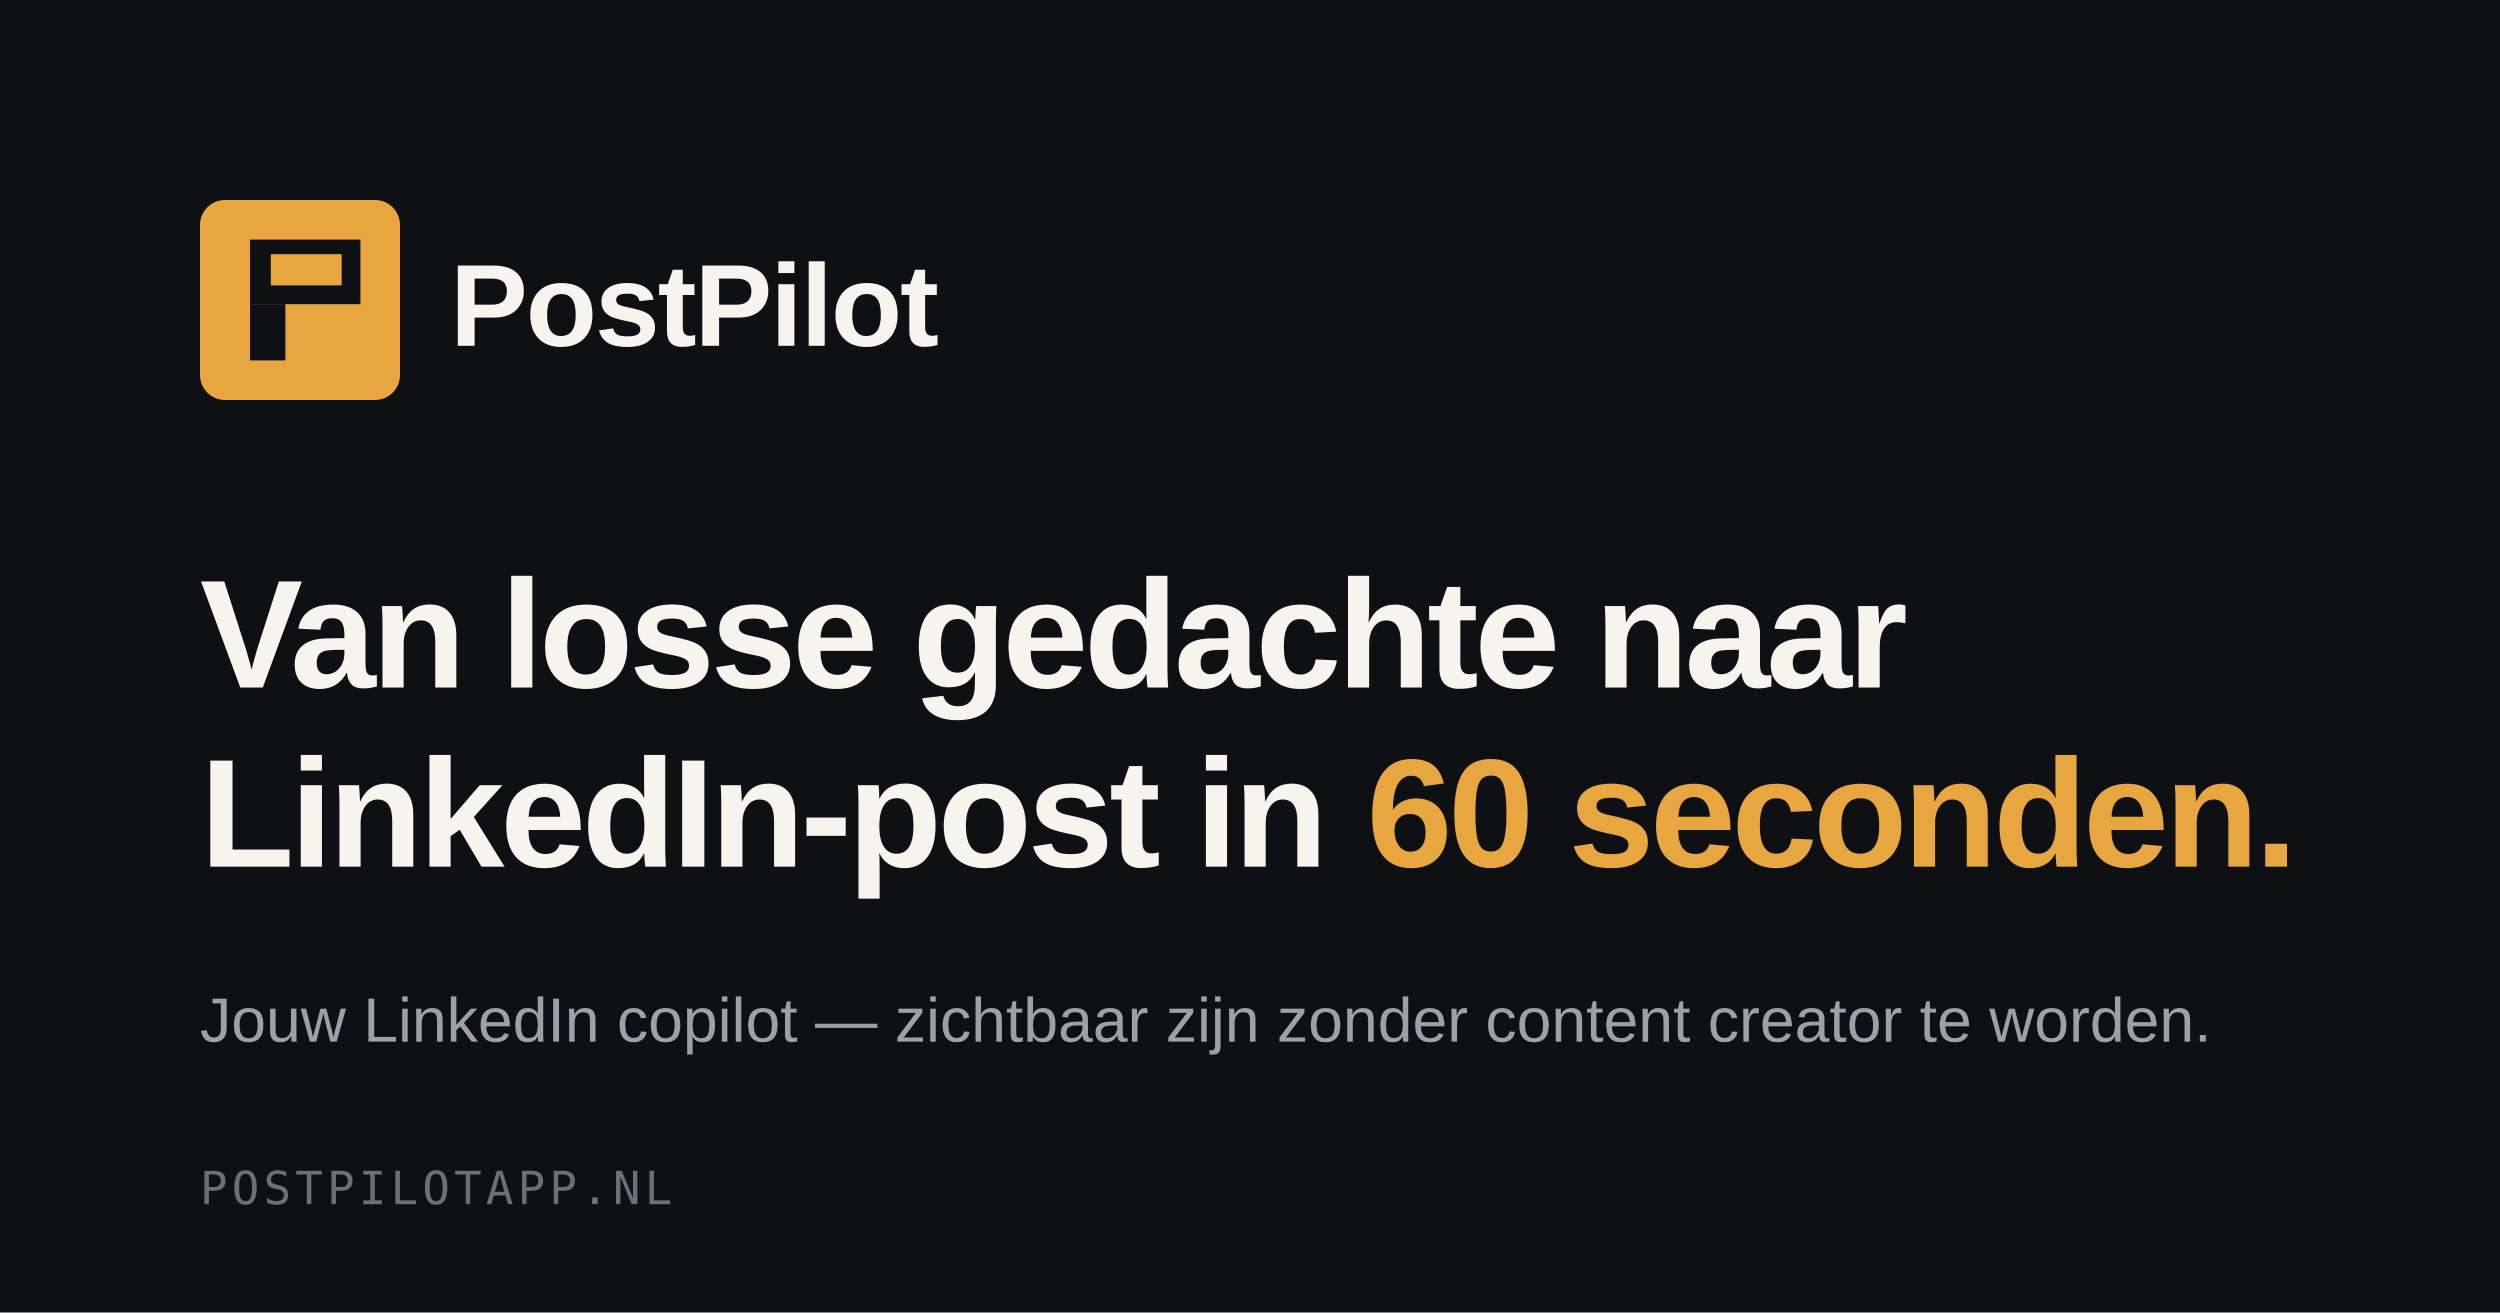
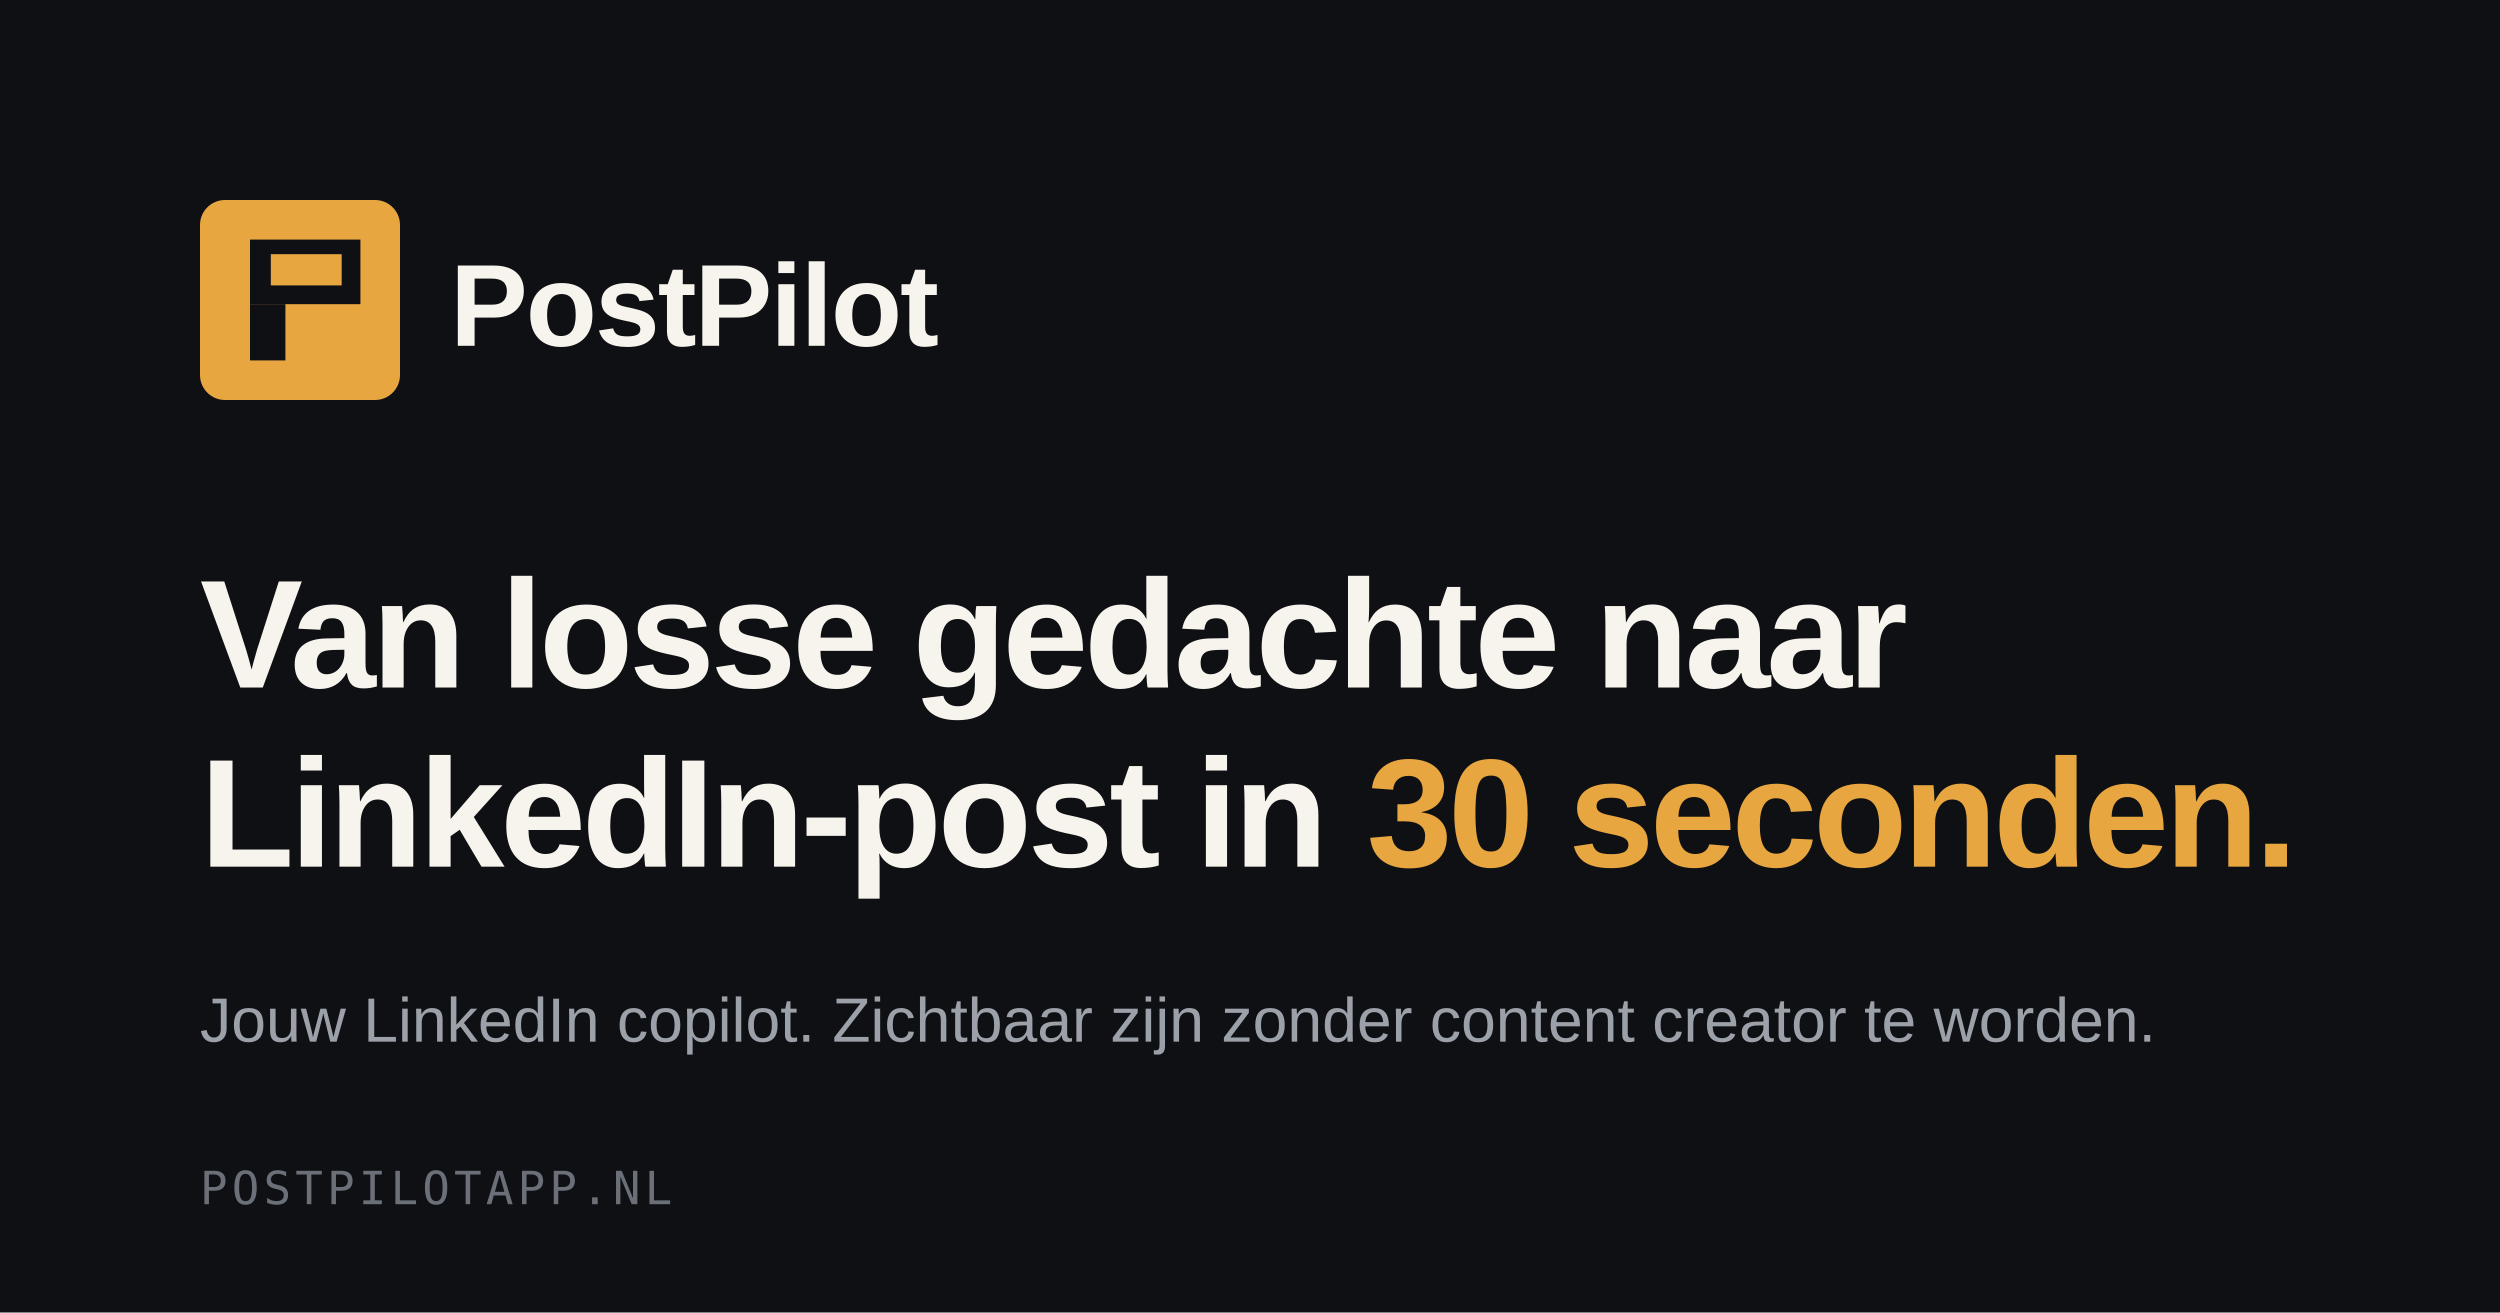
<svg xmlns="http://www.w3.org/2000/svg" width="1200" height="630" viewBox="0 0 1200 630">
  <rect width="1200" height="630" fill="#0E1014" />
  <g transform="translate(96,96)">
    <rect width="96" height="96" rx="12" fill="#E8A640" />
    <rect x="24" y="19" width="53" height="31" fill="#0E1014" />
    <rect x="24" y="50" width="17" height="27" fill="#0E1014" />
    <rect x="34" y="26" width="34" height="15" fill="#E8A640" />
  </g>
  <text x="216" y="166" font-family="Geist, 'Helvetica Neue', Arial, sans-serif" font-weight="700" font-size="56" letter-spacing="-1" fill="#F7F4ED">PostPilot</text>
  <text x="96" y="330" font-family="Geist, 'Helvetica Neue', Arial, sans-serif" font-weight="700" font-size="74" letter-spacing="-2" fill="#F7F4ED">Van losse gedachte naar</text>
-   <text x="96" y="416" font-family="Geist, 'Helvetica Neue', Arial, sans-serif" font-weight="700" font-size="74" letter-spacing="-2" fill="#F7F4ED">LinkedIn-post in <tspan fill="#E8A640">60 seconden.</tspan>
+   <text x="96" y="416" font-family="Geist, 'Helvetica Neue', Arial, sans-serif" font-weight="700" font-size="74" letter-spacing="-2" fill="#F7F4ED">LinkedIn-post in <tspan fill="#E8A640">30 seconden.</tspan>
  </text>
-   <text x="96" y="500" font-family="Geist, 'Helvetica Neue', Arial, sans-serif" font-weight="400" font-size="30" fill="#9CA0A8">Jouw LinkedIn copilot — zichtbaar zijn zonder content creator te worden.</text>
+   <text x="96" y="500" font-family="Geist, 'Helvetica Neue', Arial, sans-serif" font-weight="400" font-size="30" fill="#9CA0A8">Jouw LinkedIn copilot. Zichtbaar zijn zonder content creator te worden.</text>
  <text x="96" y="578" font-family="'Geist Mono', ui-monospace, monospace" font-weight="500" font-size="22" letter-spacing="2" fill="#6B6F78">POSTPILOTAPP.NL</text>
</svg>
